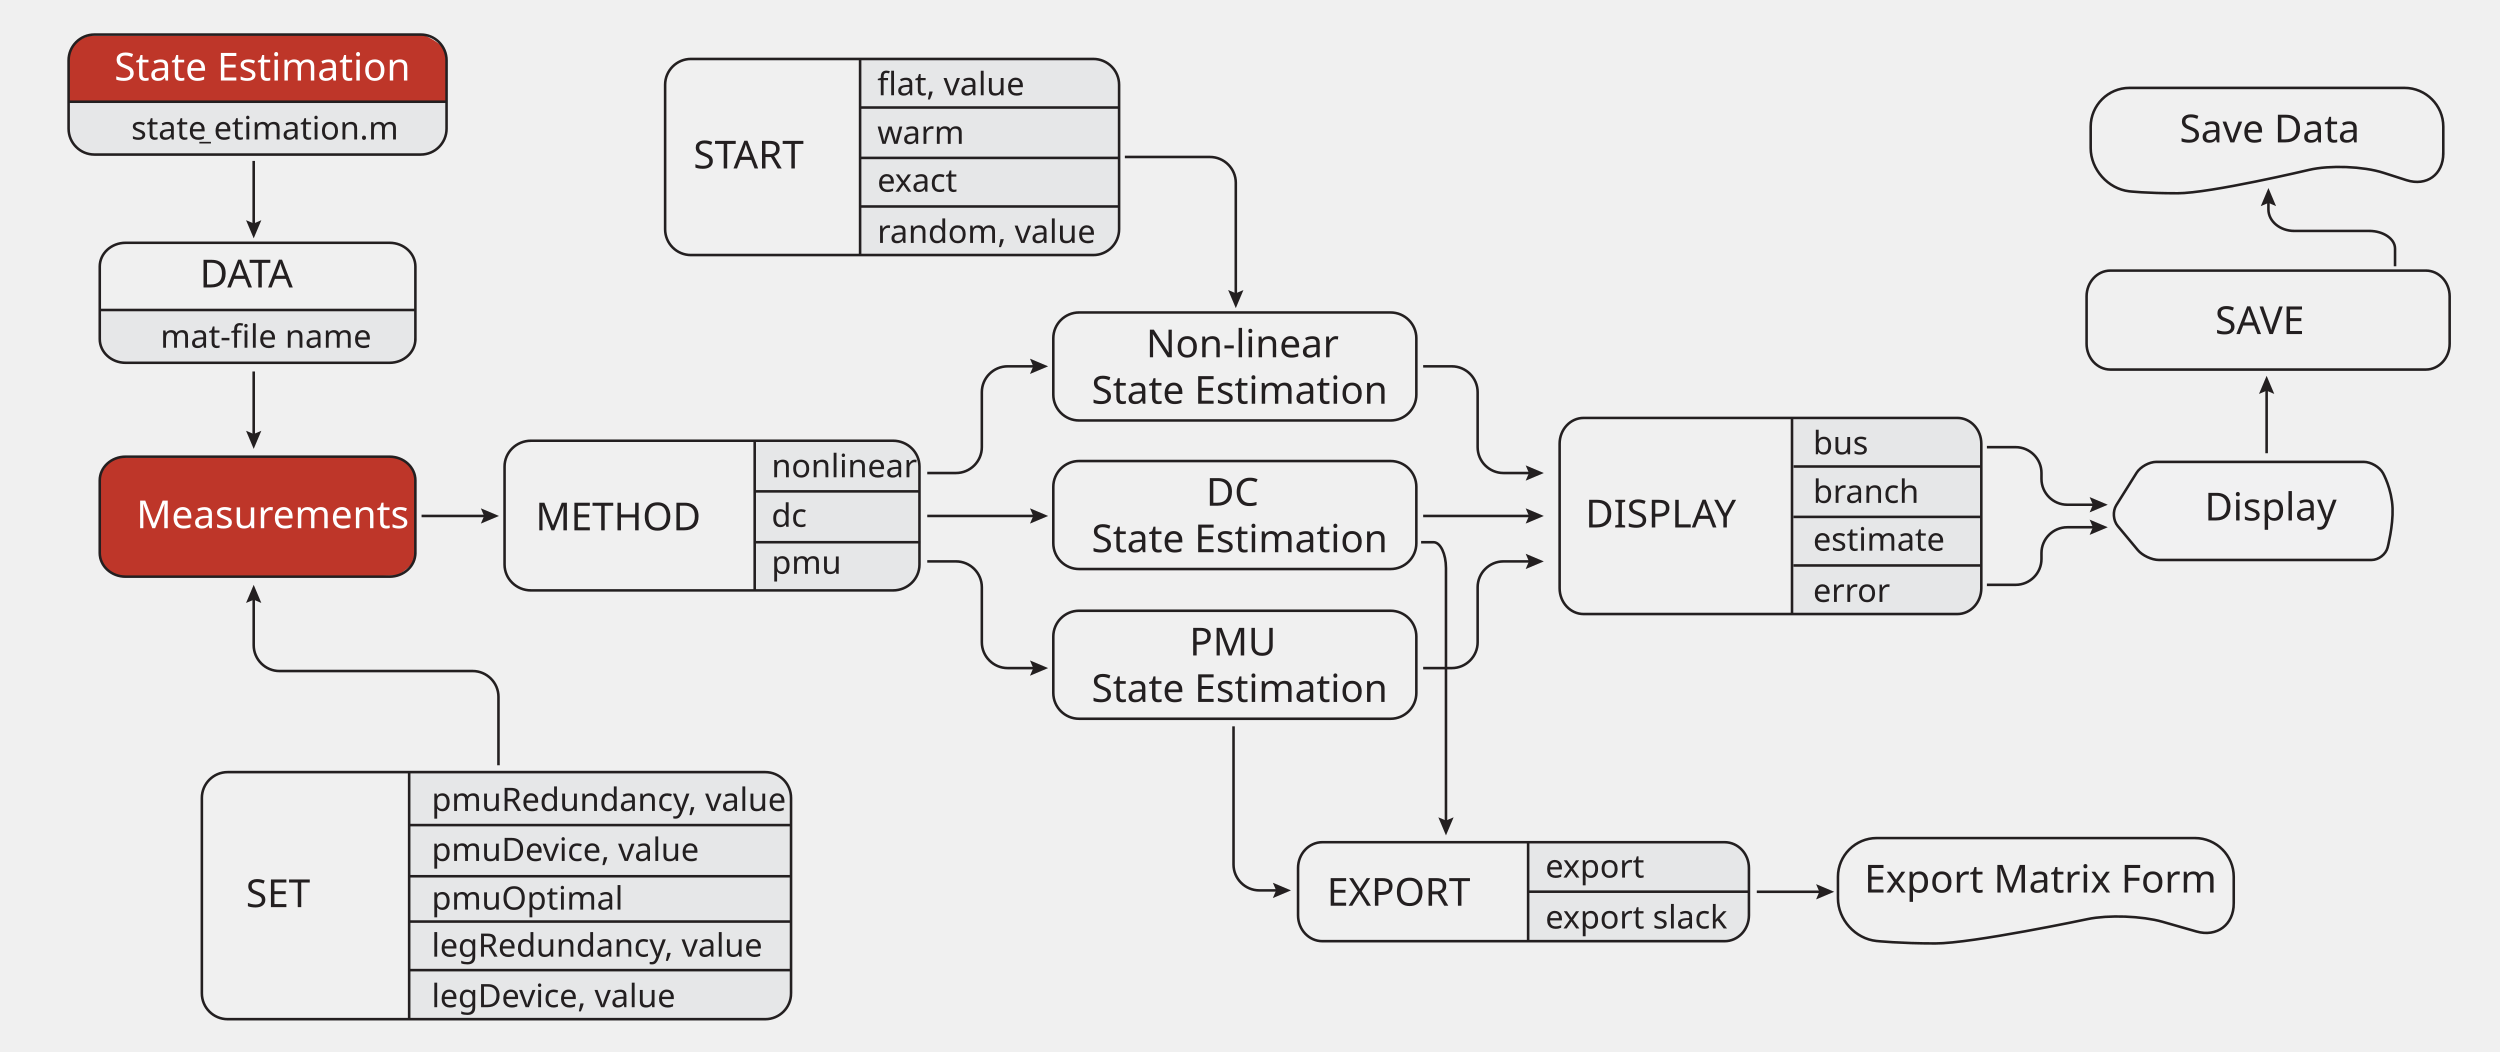
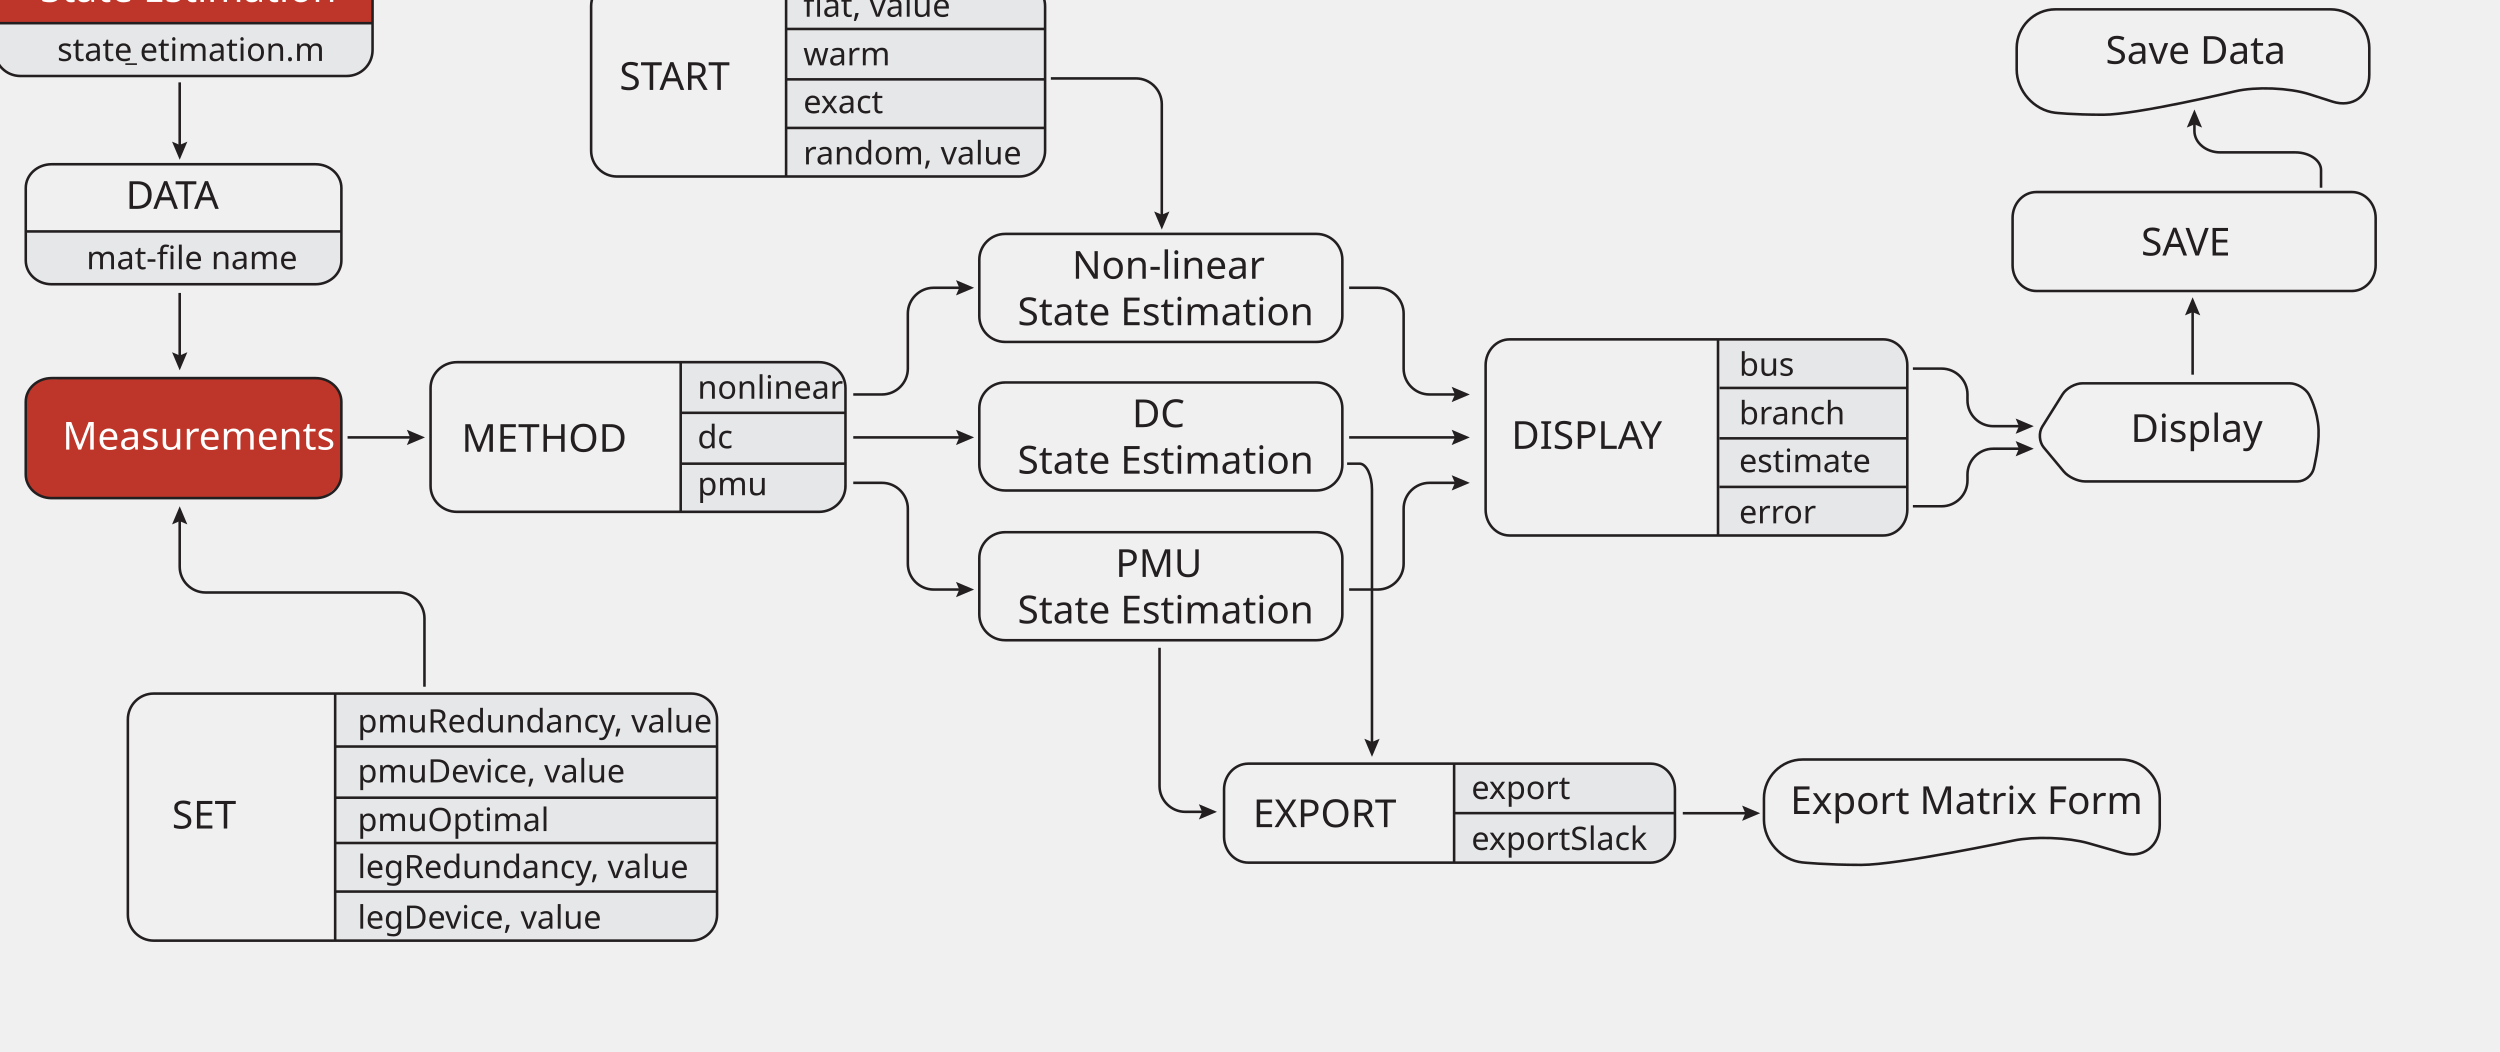
- <svg xmlns="http://www.w3.org/2000/svg" version="1.1" id="Layer_1" x="0px" y="0px" width="549px" height="231px" viewBox="-16.25 -17.25 549 231" enable-background="new -16.25 -17.25 549 231" xml:space="preserve">
-   <path fill="#E6E7E8" d="M367.815,183.764c0,3.132-2.257,5.67-5.04,5.67h-38.42c-1.604,0-5.04,0-5.04,0s0-4.342,0-5.67v-10.398  c0-1.549,0-5.669,0-5.669s3.634,0,5.04,0h38.42c2.783,0,5.04,2.538,5.04,5.669V183.764z" />
-   <g>
-     <line fill="#FFFFFF" x1="76.327" y1="96.054" x2="93.327" y2="96.054" />
+ <svg xmlns="http://www.w3.org/2000/svg" version="1.1" id="Layer_1" x="0px" y="0px" width="549px" height="231px" viewBox="0 0 549 231" enable-background="new 0 0 549 231" xml:space="preserve">
+   <path fill="#E6E7E8" d="M367.815,183.764c0,3.133-2.257,5.67-5.04,5.67h-38.42c-1.604,0-5.04,0-5.04,0s0-4.342,0-5.67v-10.397  c0-1.55,0-5.669,0-5.669s3.634,0,5.04,0h38.42c2.783,0,5.04,2.537,5.04,5.669V183.764L367.815,183.764z" />
+   <g>
+     <line fill="none" x1="76.327" y1="96.054" x2="93.327" y2="96.054" />
    <g>
      <line fill="none" stroke="#231F20" stroke-width="0.567" stroke-miterlimit="10" x1="76.327" y1="96.054" x2="90.62" y2="96.054" />
      <g>
        <polygon fill="#231F20" points="89.346,97.734 90.06,96.054 89.346,94.375 93.327,96.054    " />
      </g>
    </g>
  </g>
  <g>
-     <line fill="#FFFFFF" x1="39.462" y1="18.087" x2="39.462" y2="35.087" />
+     <line fill="none" x1="39.462" y1="18.087" x2="39.462" y2="35.087" />
    <g>
      <line fill="none" stroke="#231F20" stroke-width="0.567" stroke-miterlimit="10" x1="39.462" y1="18.087" x2="39.462" y2="32.379" />
      <g>
        <polygon fill="#231F20" points="37.782,31.105 39.462,31.819 41.142,31.105 39.462,35.087    " />
      </g>
    </g>
  </g>
  <g>
-     <text transform="matrix(1 0 0 1 27.616 45.8706)" fill="#231F20" font-family="'CMR10'" font-size="8.504">DATA</text>
-     <path fill="#E6E7E8" d="M70.429,62.42H9.974l-3.301-2.019l-1.017-2.167v-7.4c0,0,43.306-0.166,69.313,0v7.684   c0,0-0.572,0.815-1.214,1.743C73.154,61.131,70.429,62.42,70.429,62.42z" />
-     <path fill="#FFFFFF" stroke="#231F20" stroke-width="0.567" stroke-miterlimit="10" d="M5.657,50.823h69.313H5.657z" />
+     <text transform="matrix(1 0 0 1 27.616 45.8711)" fill="#231F20" font-family="'CMR10'" font-size="8.504">DATA</text>
+     <path fill="#E6E7E8" d="M70.429,62.42H9.974l-3.301-2.019l-1.018-2.167v-7.4c0,0,43.307-0.166,69.313,0v7.684   c0,0-0.572,0.815-1.214,1.743C73.154,61.131,70.429,62.42,70.429,62.42z" />
+     <path fill="#FFFFFF" stroke="#231F20" stroke-width="0.567" stroke-miterlimit="10" d="M5.657,50.823H74.97H5.657z" />
    <text transform="matrix(1 0 0 1 18.9705 59.1123)" fill="#231F20" font-family="'CMR10'" font-size="7.087">mat-file name</text>
-     <path fill="none" stroke="#231F20" stroke-width="0.567" stroke-miterlimit="10" d="M74.969,57.212   c0,2.877-2.538,5.208-5.669,5.208H11.326c-3.131,0-5.669-2.332-5.669-5.208V41.278c0-2.877,2.538-5.208,5.669-5.208h57.975   c3.131,0,5.669,2.332,5.669,5.208V57.212z" />
-   </g>
-   <path fill="#E6E7E8" d="M183.83,110.807c-1.063,1.101-3.061,1.596-3.061,1.596h-31.277V79.76c0,0,16.609-0.226,30.229-0.246  c1.661-0.002,2.204,0.716,3.449,0.982c0.677,0.145,2.388,3.018,2.395,6.064c0.013,6.372-0.068,11.17-0.047,14.826  c0.016,2.868-0.163,3.436-0.087,5.338C185.481,107.985,185.368,109.217,183.83,110.807z" />
-   <line fill="#FFFFFF" stroke="#231F20" stroke-width="0.567" stroke-miterlimit="10" x1="149.743" y1="101.82" x2="185.8" y2="101.82" />
+     <path fill="none" stroke="#231F20" stroke-width="0.567" stroke-miterlimit="10" d="M74.969,57.212   c0,2.877-2.538,5.208-5.669,5.208H11.326c-3.132,0-5.669-2.332-5.669-5.208V41.278c0-2.877,2.537-5.208,5.669-5.208h57.975   c3.131,0,5.669,2.332,5.669,5.208L74.969,57.212L74.969,57.212z" />
+   </g>
+   <path fill="#E6E7E8" d="M183.83,110.807c-1.063,1.101-3.062,1.596-3.062,1.596h-31.276V79.76c0,0,16.608-0.226,30.229-0.246  c1.661-0.002,2.204,0.716,3.449,0.982c0.677,0.145,2.388,3.018,2.395,6.064c0.014,6.372-0.067,11.17-0.047,14.826  c0.017,2.868-0.163,3.437-0.087,5.338C185.481,107.985,185.368,109.217,183.83,110.807z" />
+   <line fill="none" stroke="#231F20" stroke-width="0.567" stroke-miterlimit="10" x1="149.743" y1="101.82" x2="185.8" y2="101.82" />
  <path fill="#FFFFFF" stroke="#231F20" stroke-width="0.567" stroke-miterlimit="10" d="M149.481,79.521v32.882V79.521z" />
-   <text transform="matrix(1 0 0 1 101.3503 99.21)" fill="#231F20" font-family="'CMR10'" font-size="8.504">METHOD</text>
-   <line fill="#FFFFFF" stroke="#231F20" stroke-width="0.567" stroke-miterlimit="10" x1="149.481" y1="90.655" x2="185.58" y2="90.655" />
-   <path fill="none" stroke="#231F20" stroke-width="0.567" stroke-miterlimit="10" d="M185.664,106.733  c0,3.132-2.6,5.669-5.808,5.669H100.36c-3.208,0-5.808-2.537-5.808-5.669V85.204c0-3.131,2.6-5.669,5.808-5.669h79.496  c3.208,0,5.808,2.538,5.808,5.669V106.733z" />
-   <g>
-     <g>
-       <path fill="none" stroke="#231F20" stroke-width="0.567" stroke-miterlimit="10" d="M211.209,63.196h-6.179    c-3.118,0-5.669,2.551-5.669,5.669l0,12.09c0,3.118-2.551,5.669-5.669,5.669h-6.318" />
+   <text transform="matrix(1 0 0 1 101.3499 99.21)" fill="#231F20" font-family="'CMR10'" font-size="8.504">METHOD</text>
+   <line fill="none" stroke="#231F20" stroke-width="0.567" stroke-miterlimit="10" x1="149.481" y1="90.655" x2="185.58" y2="90.655" />
+   <path fill="none" stroke="#231F20" stroke-width="0.567" stroke-miterlimit="10" d="M185.664,106.733  c0,3.132-2.601,5.669-5.809,5.669H100.36c-3.208,0-5.808-2.537-5.808-5.669V85.204c0-3.131,2.6-5.669,5.808-5.669h79.496  c3.208,0,5.809,2.538,5.809,5.669V106.733z" />
+   <g>
+     <g>
+       <path fill="none" stroke="#231F20" stroke-width="0.567" stroke-miterlimit="10" d="M211.209,63.196h-6.18    c-3.117,0-5.669,2.551-5.669,5.669v12.09c0,3.118-2.551,5.669-5.669,5.669h-6.317" />
      <g>
        <polygon fill="#231F20" points="209.935,61.516 210.648,63.196 209.935,64.875 213.916,63.196    " />
      </g>
    </g>
  </g>
  <g>
    <g>
-       <path fill="none" stroke="#231F20" stroke-width="0.567" stroke-miterlimit="10" d="M211.209,129.462h-6.179    c-3.118,0-5.669-2.552-5.669-5.669l0-12.09c0-3.119-2.551-5.67-5.669-5.67h-6.318" />
-       <g>
-         <polygon fill="#231F20" points="209.935,127.782 210.648,129.462 209.935,131.142 213.916,129.462    " />
-       </g>
-     </g>
-   </g>
-   <text transform="matrix(1 0 0 1 235.4348 61.2085)">
-     <tspan x="0" y="0" fill="#231F20" font-family="'CMR10'" font-size="8.504">Non-linear</tspan>
-     <tspan x="-11.981" y="10.205" fill="#231F20" font-family="'CMR10'" font-size="8.504">State Estimation</tspan>
-   </text>
-   <path fill="none" stroke="#231F20" stroke-width="0.567" stroke-miterlimit="10" d="M294.78,69.418  c0,3.131-2.538,5.669-5.669,5.669h-68.387c-3.131,0-5.669-2.538-5.669-5.669v-12.38c0-3.131,2.538-5.669,5.669-5.669h68.387  c3.131,0,5.669,2.538,5.669,5.669V69.418z" />
-   <text transform="matrix(1 0 0 1 248.6033 93.8071)">
-     <tspan x="0" y="0" fill="#231F20" font-family="'CMR10'" font-size="8.504">DC</tspan>
-     <tspan x="-25.15" y="10.205" fill="#231F20" font-family="'CMR10'" font-size="8.504">State Estimation</tspan>
-   </text>
-   <path fill="none" stroke="#231F20" stroke-width="0.567" stroke-miterlimit="10" d="M294.78,102.041  c0,3.131-2.538,5.669-5.669,5.669h-68.387c-3.131,0-5.669-2.538-5.669-5.669V89.66c0-3.131,2.538-5.669,5.669-5.669h68.387  c3.131,0,5.669,2.538,5.669,5.669V102.041z" />
-   <text transform="matrix(1 0 0 1 244.9421 126.6895)">
-     <tspan x="0" y="0" fill="#231F20" font-family="'CMR10'" font-size="8.504">PMU</tspan>
-     <tspan x="-21.489" y="10.205" fill="#231F20" font-family="'CMR10'" font-size="8.504">State Estimation</tspan>
-   </text>
-   <path fill="none" stroke="#231F20" stroke-width="0.567" stroke-miterlimit="10" d="M294.78,134.92c0,3.132-2.538,5.67-5.669,5.67  h-68.387c-3.131,0-5.669-2.538-5.669-5.67v-12.38c0-3.132,2.538-5.669,5.669-5.669h68.387c3.131,0,5.669,2.537,5.669,5.669V134.92z" />
-   <g>
-     <line fill="#FFFFFF" x1="187.375" y1="96.054" x2="213.918" y2="96.054" />
+       <path fill="none" stroke="#231F20" stroke-width="0.567" stroke-miterlimit="10" d="M211.209,129.462h-6.18    c-3.117,0-5.669-2.552-5.669-5.669v-12.09c0-3.119-2.551-5.67-5.669-5.67h-6.317" />
+       <g>
+         <polygon fill="#231F20" points="209.935,127.782 210.648,129.462 209.935,131.143 213.916,129.462    " />
+       </g>
+     </g>
+   </g>
+   <text transform="matrix(1 0 0 1 235.4343 61.209)" fill="#231F20" font-family="'CMR10'" font-size="8.504">Non-linear</text>
+   <text transform="matrix(1 0 0 1 223.4534 71.4131)" fill="#231F20" font-family="'CMR10'" font-size="8.504">State Estimation</text>
+   <path fill="none" stroke="#231F20" stroke-width="0.567" stroke-miterlimit="10" d="M294.78,69.418  c0,3.131-2.537,5.669-5.669,5.669h-68.387c-3.131,0-5.669-2.538-5.669-5.669v-12.38c0-3.131,2.538-5.669,5.669-5.669h68.387  c3.132,0,5.669,2.538,5.669,5.669V69.418z" />
+   <text transform="matrix(1 0 0 1 248.6033 93.8066)" fill="#231F20" font-family="'CMR10'" font-size="8.504">DC</text>
+   <text transform="matrix(1 0 0 1 223.4529 104.0117)" fill="#231F20" font-family="'CMR10'" font-size="8.504">State Estimation</text>
+   <path fill="none" stroke="#231F20" stroke-width="0.567" stroke-miterlimit="10" d="M294.78,102.041  c0,3.131-2.537,5.669-5.669,5.669h-68.387c-3.131,0-5.669-2.538-5.669-5.669V89.66c0-3.131,2.538-5.669,5.669-5.669h68.387  c3.132,0,5.669,2.538,5.669,5.669V102.041z" />
+   <text transform="matrix(1 0 0 1 244.9417 126.6895)" fill="#231F20" font-family="'CMR10'" font-size="8.504">PMU</text>
+   <text transform="matrix(1 0 0 1 223.4529 136.8945)" fill="#231F20" font-family="'CMR10'" font-size="8.504">State Estimation</text>
+   <path fill="none" stroke="#231F20" stroke-width="0.567" stroke-miterlimit="10" d="M294.78,134.92c0,3.132-2.537,5.67-5.669,5.67  h-68.387c-3.131,0-5.669-2.538-5.669-5.67v-12.38c0-3.132,2.538-5.669,5.669-5.669h68.387c3.132,0,5.669,2.537,5.669,5.669V134.92z" />
+   <g>
+     <line fill="none" x1="187.375" y1="96.054" x2="213.918" y2="96.054" />
    <g>
      <line fill="none" stroke="#231F20" stroke-width="0.567" stroke-miterlimit="10" x1="187.375" y1="96.054" x2="211.21" y2="96.054" />
      <g>
        <polygon fill="#231F20" points="209.936,97.734 210.65,96.054 209.936,94.375 213.918,96.054    " />
      </g>
    </g>
  </g>
-   <path fill="#E6E7E8" d="M228.789,36.066l-2.607,2.186l-2.122,0.508l-24.869-0.038l-26.566,0.151V-4.43c0,0,27.44,0.057,40.882,0.125  c11.433,0.058,11.053-0.342,14.17,1.509c1.032,0.613,1.894,3.673,1.915,6.416c0.048,6.69-0.055,15.136,0,20.399  C229.678,32.605,228.789,36.066,228.789,36.066z" />
-   <text transform="matrix(1 0 0 1 176.405 3.6768)" fill="#231F20" font-family="'CMR10'" font-size="7.087">flat, value</text>
-   <text transform="matrix(1 0 0 1 176.405 14.3481)" fill="#231F20" font-family="'CMR10'" font-size="7.087">warm</text>
-   <text transform="matrix(1 0 0 1 176.405 36.0952)" fill="#231F20" font-family="'CMR10'" font-size="7.087">random, value</text>
+   <path fill="#E6E7E8" d="M228.789,36.066l-2.607,2.186l-2.122,0.508l-24.869-0.038l-26.565,0.151V-4.43  c0,0,27.439,0.057,40.882,0.125c11.433,0.058,11.053-0.342,14.17,1.509c1.032,0.613,1.894,3.673,1.915,6.416  c0.048,6.69-0.055,15.136,0,20.399C229.678,32.605,228.789,36.066,228.789,36.066z" />
+   <text transform="matrix(1 0 0 1 176.4045 3.6768)" fill="#231F20" font-family="'CMR10'" font-size="7.087">flat, value</text>
+   <text transform="matrix(1 0 0 1 176.4045 14.3477)" fill="#231F20" font-family="'CMR10'" font-size="7.087">warm</text>
+   <text transform="matrix(1 0 0 1 176.4045 36.0957)" fill="#231F20" font-family="'CMR10'" font-size="7.087">random, value</text>
  <path fill="#FFFFFF" stroke="#231F20" stroke-width="0.567" stroke-miterlimit="10" d="M172.627-4.157V38.76V-4.157z" />
  <text transform="matrix(1 0 0 1 136.0237 19.7422)" fill="#231F20" font-family="'CMR10'" font-size="8.504">START</text>
-   <line fill="#FFFFFF" stroke="#231F20" stroke-width="0.567" stroke-miterlimit="10" x1="172.626" y1="28.094" x2="229.503" y2="28.094" />
-   <line fill="#FFFFFF" stroke="#231F20" stroke-width="0.567" stroke-miterlimit="10" x1="172.626" y1="17.427" x2="229.503" y2="17.427" />
-   <line fill="#FFFFFF" stroke="#231F20" stroke-width="0.567" stroke-miterlimit="10" x1="172.672" y1="6.361" x2="229.549" y2="6.361" />
-   <path fill="none" stroke="#231F20" stroke-width="0.567" stroke-miterlimit="10" d="M229.503,33.091  c0,3.131-2.538,5.669-5.669,5.669h-88.354c-3.131,0-5.669-2.538-5.669-5.669V1.364c0-3.131,2.538-5.669,5.669-5.669h88.354  c3.131,0,5.669,2.538,5.669,5.669V33.091z" />
+   <line fill="none" stroke="#231F20" stroke-width="0.567" stroke-miterlimit="10" x1="172.626" y1="28.094" x2="229.503" y2="28.094" />
+   <line fill="none" stroke="#231F20" stroke-width="0.567" stroke-miterlimit="10" x1="172.626" y1="17.427" x2="229.503" y2="17.427" />
+   <line fill="none" stroke="#231F20" stroke-width="0.567" stroke-miterlimit="10" x1="172.672" y1="6.361" x2="229.549" y2="6.361" />
+   <path fill="none" stroke="#231F20" stroke-width="0.567" stroke-miterlimit="10" d="M229.503,33.091  c0,3.131-2.538,5.669-5.669,5.669H135.48c-3.131,0-5.669-2.538-5.669-5.669V1.364c0-3.131,2.538-5.669,5.669-5.669h88.354  c3.131,0,5.669,2.538,5.669,5.669V33.091L229.503,33.091z" />
  <g>
    <g>
      <path fill="none" stroke="#231F20" stroke-width="0.567" stroke-miterlimit="10" d="M230.77,17.222h18.692    c3.119,0,5.669,2.551,5.669,5.669v24.82" />
      <g>
        <polygon fill="#231F20" points="253.451,46.438 255.131,47.151 256.811,46.438 255.131,50.419    " />
      </g>
    </g>
  </g>
  <g>
    <g>
      <path fill="none" stroke="#231F20" stroke-width="0.567" stroke-miterlimit="10" d="M320.062,86.625h-6.154    c-3.118,0-5.669-2.551-5.669-5.669v-12.09c0-3.118-2.551-5.669-5.669-5.669h-6.297" />
      <g>
-         <polygon fill="#231F20" points="318.788,84.945 319.502,86.625 318.788,88.304 322.77,86.625    " />
+         <polygon fill="#231F20" points="318.787,84.945 319.502,86.625 318.787,88.304 322.77,86.625    " />
      </g>
    </g>
  </g>
  <g>
    <g>
      <path fill="none" stroke="#231F20" stroke-width="0.567" stroke-miterlimit="10" d="M320.062,106.033h-6.154    c-3.118,0-5.669,2.551-5.669,5.67v12.09c0,3.117-2.551,5.669-5.669,5.669h-6.297" />
      <g>
-         <polygon fill="#231F20" points="318.788,104.354 319.502,106.033 318.788,107.713 322.77,106.033    " />
-       </g>
-     </g>
-   </g>
-   <g>
-     <line fill="#FFFFFF" x1="296.274" y1="96.054" x2="322.771" y2="96.054" />
+         <polygon fill="#231F20" points="318.787,104.354 319.502,106.033 318.787,107.713 322.77,106.033    " />
+       </g>
+     </g>
+   </g>
+   <g>
+     <line fill="none" x1="296.274" y1="96.054" x2="322.771" y2="96.054" />
    <g>
      <line fill="none" stroke="#231F20" stroke-width="0.567" stroke-miterlimit="10" x1="296.274" y1="96.054" x2="320.064" y2="96.054" />
      <g>
-         <polygon fill="#231F20" points="318.789,97.734 319.503,96.054 318.789,94.375 322.771,96.054    " />
+         <polygon fill="#231F20" points="318.788,97.734 319.503,96.054 318.788,94.375 322.771,96.054    " />
      </g>
    </g>
  </g>
  <g>
    <g>
      <path fill="none" stroke="#231F20" stroke-width="0.567" stroke-miterlimit="10" d="M443.906,93.589h-6.18    c-3.118,0-5.669-2.551-5.669-5.669v-1.305c0-3.118-2.551-5.669-5.669-5.669h-6.317" />
      <g>
        <polygon fill="#231F20" points="442.633,91.91 443.347,93.589 442.633,95.269 446.615,93.589    " />
      </g>
    </g>
  </g>
  <g>
    <g>
      <path fill="none" stroke="#231F20" stroke-width="0.567" stroke-miterlimit="10" d="M443.906,98.535h-6.18    c-3.118,0-5.669,2.551-5.669,5.669v1.305c0,3.118-2.551,5.669-5.669,5.669h-6.317" />
      <g>
        <polygon fill="#231F20" points="442.633,96.855 443.347,98.535 442.633,100.215 446.615,98.535    " />
      </g>
    </g>
  </g>
  <g>
    <g>
-       <path fill="none" stroke="#231F20" stroke-width="0.567" stroke-miterlimit="10" d="M301.286,163.502v-56.013    c0-3.118-1.229-5.669-2.731-5.669s-2.731,0-2.731,0" />
+       <path fill="none" stroke="#231F20" stroke-width="0.567" stroke-miterlimit="10" d="M301.286,163.502v-56.013    c0-3.118-1.229-5.669-2.731-5.669s-2.73,0-2.73,0" />
      <g>
        <polygon fill="#231F20" points="302.966,162.229 301.286,162.941 299.607,162.229 301.286,166.21    " />
      </g>
    </g>
  </g>
  <g>
    <g>
      <path fill="none" stroke="#231F20" stroke-width="0.567" stroke-miterlimit="10" d="M254.633,142.253v30.358    c0,3.119,2.551,5.67,5.669,5.67h4.241" />
      <g>
        <polygon fill="#231F20" points="263.269,179.961 263.983,178.281 263.269,176.602 267.25,178.281    " />
      </g>
    </g>
  </g>
-   <line fill="#FFFFFF" stroke="#231F20" stroke-width="0.567" stroke-miterlimit="10" x1="319.315" y1="178.564" x2="367.815" y2="178.564" />
+   <line fill="none" stroke="#231F20" stroke-width="0.567" stroke-miterlimit="10" x1="319.315" y1="178.564" x2="367.815" y2="178.564" />
  <text transform="matrix(1 0 0 1 323.1116 175.4668)" fill="#231F20" font-family="'CMR10'" font-size="7.087">export</text>
-   <text transform="matrix(1 0 0 1 323.1125 186.6475)" fill="#231F20" font-family="'CMR10'" font-size="7.087">export slack</text>
-   <path fill="#FFFFFF" stroke="#231F20" stroke-width="0.567" stroke-miterlimit="10" d="M319.325,167.696v21.737V167.696z" />
+   <text transform="matrix(1 0 0 1 323.1116 186.6475)" fill="#231F20" font-family="'CMR10'" font-size="7.087">exportSlack</text>
+   <path fill="#FFFFFF" stroke="#231F20" stroke-width="0.567" stroke-miterlimit="10" d="M319.324,167.695v21.738V167.695z" />
  <text transform="matrix(1 0 0 1 275.1399 181.6445)" fill="#231F20" font-family="'CMR10'" font-size="8.504">EXPORT</text>
  <g>
-     <line fill="#FFFFFF" x1="369.542" y1="178.584" x2="386.542" y2="178.584" />
-     <g>
-       <line fill="none" stroke="#231F20" stroke-width="0.567" stroke-miterlimit="10" x1="369.542" y1="178.584" x2="383.835" y2="178.584" />
-       <g>
-         <polygon fill="#231F20" points="382.561,180.264 383.275,178.584 382.561,176.904 386.542,178.584    " />
-       </g>
-     </g>
-   </g>
-   <g>
-     <path fill="none" stroke="#231F20" stroke-width="0.567" stroke-miterlimit="10" d="M474.28,181.143   c0,4.678-3.68,7.452-8.177,6.166l-7.462-2.133c-4.497-1.286-11.921-1.549-16.498-0.584c0,0-25.323,5.336-33.383,5.338   c-7.719,0.004-12.937-0.539-12.937-0.539c-4.651-0.483-8.458-4.705-8.458-9.383v-4.715c0-4.678,3.827-8.504,8.504-8.504h69.906   c4.677,0,8.504,3.826,8.504,8.504V181.143z" />
+     <line fill="none" x1="369.541" y1="178.584" x2="386.541" y2="178.584" />
+     <g>
+       <line fill="none" stroke="#231F20" stroke-width="0.567" stroke-miterlimit="10" x1="369.541" y1="178.584" x2="383.835" y2="178.584" />
+       <g>
+         <polygon fill="#231F20" points="382.561,180.264 383.275,178.584 382.561,176.904 386.541,178.584    " />
+       </g>
+     </g>
+   </g>
+   <g>
+     <path fill="none" stroke="#231F20" stroke-width="0.567" stroke-miterlimit="10" d="M474.28,181.143   c0,4.678-3.68,7.452-8.177,6.166l-7.462-2.133c-4.497-1.285-11.921-1.549-16.498-0.584c0,0-25.323,5.336-33.383,5.338   c-7.719,0.004-12.938-0.539-12.938-0.539c-4.65-0.482-8.458-4.705-8.458-9.383v-4.715c0-4.678,3.827-8.504,8.504-8.504h69.906   c4.677,0,8.504,3.826,8.504,8.504L474.28,181.143L474.28,181.143z" />
  </g>
  <text transform="matrix(1 0 0 1 393.1497 178.75)" fill="#231F20" font-family="'CMR10'" font-size="8.504">Export Matrix Form</text>
-   <text transform="matrix(1 0 0 1 153.1648 87.5586)" fill="#231F20" font-family="'CMR10'" font-size="7.087">nonlinear</text>
-   <text transform="matrix(1 0 0 1 153.1648 98.4346)" fill="#231F20" font-family="'CMR10'" font-size="7.087">dc</text>
-   <text transform="matrix(1 0 0 1 153.1648 108.75)" fill="#231F20" font-family="'CMR10'" font-size="7.087">pmu</text>
-   <text transform="matrix(1 0 0 1 176.405 24.8506)" fill="#231F20" font-family="'CMR10'" font-size="7.087">exact</text>
-   <path fill="none" stroke="#231F20" stroke-width="0.567" stroke-miterlimit="10" d="M367.815,183.764  c0,3.132-2.392,5.67-5.342,5.67h-88.329c-2.95,0-5.342-2.538-5.342-5.67v-10.398c0-3.131,2.392-5.669,5.342-5.669h88.329  c2.95,0,5.342,2.538,5.342,5.669V183.764z" />
-   <path fill="#E6E7E8" d="M418.346,114.898l-1.907,2.186l-1.549,0.509l-18.183-0.038l-19.423,0.151V74.402  c0,0,20.063,0.057,29.889,0.125c8.359,0.058,8.081-0.342,10.36,1.509c0.755,0.613,1.385,3.673,1.399,6.416  c0.036,6.69-0.04,15.136,0.001,20.398C418.995,111.438,418.346,114.898,418.346,114.898z" />
-   <text transform="matrix(1 0 0 1 381.8958 82.5093)" fill="#231F20" font-family="'CMR10'" font-size="7.087">bus</text>
+   <text transform="matrix(1 0 0 1 153.1643 87.5586)" fill="#231F20" font-family="'CMR10'" font-size="7.087">nonlinear</text>
+   <text transform="matrix(1 0 0 1 153.1643 98.4346)" fill="#231F20" font-family="'CMR10'" font-size="7.087">dc</text>
+   <text transform="matrix(1 0 0 1 153.1643 108.75)" fill="#231F20" font-family="'CMR10'" font-size="7.087">pmu</text>
+   <text transform="matrix(1 0 0 1 176.4045 24.8506)" fill="#231F20" font-family="'CMR10'" font-size="7.087">exact</text>
+   <path fill="none" stroke="#231F20" stroke-width="0.567" stroke-miterlimit="10" d="M367.815,183.764  c0,3.133-2.392,5.67-5.342,5.67h-88.329c-2.95,0-5.342-2.537-5.342-5.67v-10.397c0-3.132,2.392-5.669,5.342-5.669h88.329  c2.95,0,5.342,2.537,5.342,5.669V183.764z" />
+   <path fill="#E6E7E8" d="M418.346,114.898l-1.907,2.186l-1.549,0.509l-18.184-0.038l-19.423,0.151V74.402  c0,0,20.063,0.057,29.89,0.125c8.358,0.058,8.081-0.342,10.359,1.509c0.755,0.613,1.386,3.673,1.399,6.416  c0.036,6.69-0.04,15.136,0.001,20.398C418.994,111.438,418.346,114.898,418.346,114.898z" />
+   <text transform="matrix(1 0 0 1 381.8958 82.5098)" fill="#231F20" font-family="'CMR10'" font-size="7.087">bus</text>
  <text transform="matrix(1 0 0 1 381.8958 93.1807)" fill="#231F20" font-family="'CMR10'" font-size="7.087">branch</text>
  <text transform="matrix(1 0 0 1 381.8967 114.9277)" fill="#231F20" font-family="'CMR10'" font-size="7.087">error</text>
  <path fill="#FFFFFF" stroke="#231F20" stroke-width="0.567" stroke-miterlimit="10" d="M377.276,74.675v42.917V74.675z" />
-   <text transform="matrix(1 0 0 1 331.8987 98.5747)" fill="#231F20" font-family="'CMR10'" font-size="8.504">DISPLAY</text>
-   <line fill="#FFFFFF" stroke="#231F20" stroke-width="0.567" stroke-miterlimit="10" x1="377.569" y1="106.926" x2="418.853" y2="106.926" />
-   <line fill="#FFFFFF" stroke="#231F20" stroke-width="0.567" stroke-miterlimit="10" x1="377.569" y1="96.26" x2="418.853" y2="96.26" />
-   <line fill="#FFFFFF" stroke="#231F20" stroke-width="0.567" stroke-miterlimit="10" x1="377.603" y1="85.193" x2="418.886" y2="85.193" />
-   <path fill="none" stroke="#231F20" stroke-width="0.567" stroke-miterlimit="10" d="M418.847,111.924  c0,3.131-2.357,5.669-5.267,5.669h-82.069c-2.908,0-5.267-2.538-5.267-5.669V80.196c0-3.131,2.358-5.669,5.267-5.669h82.069  c2.909,0,5.267,2.538,5.267,5.669V111.924z" />
+   <text transform="matrix(1 0 0 1 331.8987 98.5742)" fill="#231F20" font-family="'CMR10'" font-size="8.504">DISPLAY</text>
+   <line fill="none" stroke="#231F20" stroke-width="0.567" stroke-miterlimit="10" x1="377.569" y1="106.926" x2="418.853" y2="106.926" />
+   <line fill="none" stroke="#231F20" stroke-width="0.567" stroke-miterlimit="10" x1="377.569" y1="96.26" x2="418.853" y2="96.26" />
+   <line fill="none" stroke="#231F20" stroke-width="0.567" stroke-miterlimit="10" x1="377.603" y1="85.193" x2="418.886" y2="85.193" />
+   <path fill="none" stroke="#231F20" stroke-width="0.567" stroke-miterlimit="10" d="M418.847,111.924  c0,3.131-2.357,5.669-5.268,5.669h-82.068c-2.908,0-5.268-2.538-5.268-5.669V80.196c0-3.131,2.358-5.669,5.268-5.669h82.068  c2.909,0,5.268,2.538,5.268,5.669V111.924z" />
  <text transform="matrix(1 0 0 1 381.8958 103.6826)" fill="#231F20" font-family="'CMR10'" font-size="7.087">estimate</text>
  <g>
-     <path fill="none" stroke="#231F20" stroke-width="0.567" stroke-miterlimit="10" d="M520.296,16.406   c0,4.677-3.644,7.334-8.097,5.905l-5.023-1.611c-4.453-1.429-11.82-1.718-16.372-0.642c0,0-21.699,5.132-28.879,5.135   c-6.877,0.003-10.614-0.433-10.614-0.433c-4.646-0.542-8.446-4.812-8.446-9.489v-4.715c0-4.677,3.827-8.504,8.504-8.504h60.424   c4.677,0,8.504,3.827,8.504,8.504V16.406z" />
-   </g>
-   <g>
-     <path fill="#F1F1F2" d="M509.156,94.379c0.143,3.881-1.081,8.597-1.081,8.597c-0.392,1.508-1.987,2.743-3.547,2.743h-46.676   c-1.56,0-3.651-0.979-4.649-2.178l-4.4-5.283c-0.998-1.198-1.137-3.258-0.309-4.579l4.451-7.099   c0.828-1.321,2.781-2.401,4.341-2.401h45.541c1.56,0,3.463,1.11,4.229,2.468C507.056,86.647,508.997,90.083,509.156,94.379z" />
-     <path fill="none" stroke="#231F20" stroke-width="0.567" stroke-miterlimit="10" d="M509.156,94.379   c0.143,3.881-1.081,8.597-1.081,8.597c-0.392,1.508-1.987,2.743-3.547,2.743h-46.676c-1.56,0-3.651-0.979-4.649-2.178l-4.4-5.283   c-0.998-1.198-1.137-3.258-0.309-4.579l4.451-7.099c0.828-1.321,2.781-2.401,4.341-2.401h45.541c1.56,0,3.463,1.11,4.229,2.468   C507.056,86.647,508.997,90.083,509.156,94.379z" />
-   </g>
-   <text transform="matrix(1 0 0 1 467.8782 97.0425)" fill="#231F20" font-family="'CMR10'" font-size="8.504">Display</text>
-   <text transform="matrix(1 0 0 1 470.1838 56.1118)" fill="#231F20" font-family="'CMR10'" font-size="8.504">SAVE</text>
+     <path fill="none" stroke="#231F20" stroke-width="0.567" stroke-miterlimit="10" d="M520.296,16.406   c0,4.677-3.645,7.334-8.098,5.905l-5.022-1.611c-4.453-1.429-11.82-1.718-16.372-0.642c0,0-21.699,5.132-28.879,5.135   c-6.877,0.003-10.614-0.433-10.614-0.433c-4.646-0.542-8.446-4.812-8.446-9.489v-4.715c0-4.677,3.827-8.504,8.504-8.504h60.425   c4.677,0,8.504,3.827,8.504,8.504L520.296,16.406L520.296,16.406z" />
+   </g>
+   <g>
+     <path fill="#F1F1F2" d="M509.156,94.379c0.144,3.881-1.081,8.597-1.081,8.597c-0.392,1.508-1.986,2.743-3.547,2.743h-46.676   c-1.56,0-3.651-0.979-4.649-2.178l-4.399-5.283c-0.998-1.198-1.137-3.258-0.31-4.579l4.451-7.099   c0.828-1.321,2.781-2.401,4.341-2.401h45.541c1.561,0,3.463,1.11,4.229,2.468C507.056,86.647,508.996,90.083,509.156,94.379z" />
+     <path fill="none" stroke="#231F20" stroke-width="0.567" stroke-miterlimit="10" d="M509.156,94.379   c0.144,3.881-1.081,8.597-1.081,8.597c-0.392,1.508-1.986,2.743-3.547,2.743h-46.676c-1.56,0-3.651-0.979-4.649-2.178l-4.399-5.283   c-0.998-1.198-1.137-3.258-0.31-4.579l4.451-7.099c0.828-1.321,2.781-2.401,4.341-2.401h45.541c1.561,0,3.463,1.11,4.229,2.468   C507.056,86.647,508.996,90.083,509.156,94.379z" />
+   </g>
+   <text transform="matrix(1 0 0 1 467.8782 97.043)" fill="#231F20" font-family="'CMR10'" font-size="8.504">Display</text>
+   <text transform="matrix(1 0 0 1 470.1838 56.1113)" fill="#231F20" font-family="'CMR10'" font-size="8.504">SAVE</text>
  <path fill="none" stroke="#231F20" stroke-width="0.567" stroke-miterlimit="10" d="M521.693,58.235  c0,3.131-2.338,5.669-5.223,5.669h-69.283c-2.885,0-5.223-2.538-5.223-5.669V47.841c0-3.131,2.338-5.669,5.223-5.669h69.283  c2.885,0,5.223,2.539,5.223,5.669V58.235z" />
  <g>
-     <line fill="#FFFFFF" x1="481.501" y1="82.279" x2="481.501" y2="65.279" />
+     <line fill="none" x1="481.501" y1="82.279" x2="481.501" y2="65.279" />
    <g>
      <line fill="none" stroke="#231F20" stroke-width="0.567" stroke-miterlimit="10" x1="481.501" y1="82.279" x2="481.501" y2="67.986" />
      <g>
        <polygon fill="#231F20" points="483.181,69.26 481.501,68.546 479.822,69.26 481.501,65.279    " />
      </g>
    </g>
  </g>
-   <text transform="matrix(1 0 0 1 462.384 14.0146)" fill="#231F20" font-family="'CMR10'" font-size="8.504">Save Data</text>
+   <text transform="matrix(1 0 0 1 462.3831 14.0146)" fill="#231F20" font-family="'CMR10'" font-size="8.504">Save Data</text>
  <g>
    <g>
      <path fill="none" stroke="#231F20" stroke-width="0.567" stroke-miterlimit="10" d="M481.896,26.743c0,0.61,0,1.291,0,2.007    c0,2.593,2.551,4.714,5.669,4.714l16.466-0.001c3.118,0,5.669,1.747,5.669,3.882c0,2.135,0,3.882,0,3.882" />
      <g>
-         <polygon fill="#231F20" points="480.216,28.018 481.896,27.304 483.575,28.018 481.896,24.036    " />
+         <polygon fill="#231F20" points="480.216,28.018 481.896,27.304 483.574,28.018 481.896,24.036    " />
      </g>
    </g>
  </g>
  <g>
    <path fill="#BE3629" d="M76.733-9.662L3.287-9.378c0,0-2.563,0.857-3.037,1.525c-0.995,1.399-1.456,2.884-1.456,2.884v9.905   c0,0,51.88,0.209,83.038,0V-1.17c0,0-0.007-4.45-0.774-5.619C80.337-7.885,76.733-9.662,76.733-9.662z" />
    <path fill="#E6E7E8" d="M76.376,16.689H3.983L0.031,14.67l-1.217-2.167v-7.4c0,0,51.857-0.166,83,0v7.684   c0,0-0.685,0.815-1.454,1.743C79.639,15.4,76.376,16.689,76.376,16.689z" />
    <path fill="#FFFFFF" stroke="#231F20" stroke-width="0.567" stroke-miterlimit="10" d="M-1.187,5.091h83H-1.187z" />
-     <text transform="matrix(1 0 0 1 8.844 0.4321)" fill="#FFFFFF" font-family="'CMR10'" font-size="8.504">State Estimation</text>
-     <text transform="matrix(1 0 0 1 12.5613 13.3828)">
-       <tspan x="0" y="0" fill="#231F20" font-family="'CMR10'" font-size="7.087">state</tspan>
-       <tspan x="14.981" y="0" fill="#231F20" font-family="'ArialMT'" font-size="5.669">_</tspan>
-       <tspan x="18.134" y="0" fill="#231F20" font-family="'CMR10'" font-size="7.087">etimation.m</tspan>
-     </text>
+     <text transform="matrix(1 0 0 1 8.844 0.4316)" fill="#FFFFFF" font-family="'CMR10'" font-size="8.504">State Estimation</text>
+     <text transform="matrix(1 0 0 1 12.5613 13.3828)" fill="#231F20" font-family="'CMR10'" font-size="7.087">state</text>
+     <text transform="matrix(1 0 0 1 27.5422 13.3828)" fill="#231F20" font-family="'ArialMT'" font-size="5.669">_</text>
+     <text transform="matrix(1 0 0 1 30.6951 13.3828)" fill="#231F20" font-family="'CMR10'" font-size="7.087">etimation.m</text>
    <path fill="none" stroke="#231F20" stroke-width="0.567" stroke-miterlimit="10" d="M81.813,11.02   c0,3.131-2.538,5.669-5.669,5.669H4.483c-3.131,0-5.669-2.538-5.669-5.669V-3.992c0-3.131,2.538-5.669,5.669-5.669h71.661   c3.131,0,5.669,2.538,5.669,5.669V11.02z" />
  </g>
  <g>
-     <path fill="#BE3629" d="M70.709,83.022L9.403,83.247c0,0-2.139,0.688-2.535,1.887c-0.355,1.078-0.914,0.978-1.111,2.128   c-0.262,1.527-0.104,4.179-0.104,4.179v14.062c0,0,1.949,3.521,4.194,3.718c1.233,0.108,3.907,0.166,3.907,0.166H62.48l8.588-0.243   c0,0,2.407-1.446,3.759-3.257l0.139-7.633c0,0,0.27-9.763-0.373-11.857C73.99,84.43,70.709,83.022,70.709,83.022z" />
-     <text transform="matrix(1 0 0 1 13.696 98.7393)" fill="#FFFFFF" font-family="'CMR10'" font-size="8.504">Measurements</text>
-     <path fill="none" stroke="#231F20" stroke-width="0.567" stroke-miterlimit="10" d="M74.965,104.178   c0,2.877-2.539,5.208-5.67,5.208H11.322c-3.132,0-5.669-2.331-5.669-5.208V88.244c0-2.877,2.537-5.209,5.669-5.209h57.974   c3.131,0,5.67,2.332,5.67,5.209V104.178z" />
-   </g>
-   <g>
-     <line fill="#FFFFFF" x1="39.462" y1="64.329" x2="39.462" y2="81.329" />
+     <path fill="#BE3629" d="M70.709,83.022L9.403,83.247c0,0-2.139,0.688-2.534,1.887c-0.355,1.078-0.914,0.978-1.111,2.128   c-0.262,1.527-0.104,4.179-0.104,4.179v14.062c0,0,1.949,3.521,4.194,3.718c1.233,0.108,3.907,0.166,3.907,0.166H62.48l8.588-0.243   c0,0,2.407-1.446,3.76-3.257l0.139-7.633c0,0,0.27-9.763-0.373-11.857C73.99,84.43,70.709,83.022,70.709,83.022z" />
+     <text transform="matrix(1 0 0 1 13.6956 98.7393)" fill="#FFFFFF" font-family="'CMR10'" font-size="8.504">Measurements</text>
+     <path fill="none" stroke="#231F20" stroke-width="0.567" stroke-miterlimit="10" d="M74.965,104.178   c0,2.877-2.539,5.208-5.67,5.208H11.322c-3.132,0-5.669-2.331-5.669-5.208V88.244c0-2.877,2.537-5.209,5.669-5.209h57.975   c3.131,0,5.67,2.332,5.67,5.209L74.965,104.178L74.965,104.178z" />
+   </g>
+   <g>
+     <line fill="none" x1="39.462" y1="64.329" x2="39.462" y2="81.329" />
    <g>
      <line fill="none" stroke="#231F20" stroke-width="0.567" stroke-miterlimit="10" x1="39.462" y1="64.329" x2="39.462" y2="78.621" />
      <g>
        <polygon fill="#231F20" points="37.782,77.347 39.462,78.061 41.142,77.347 39.462,81.329    " />
      </g>
    </g>
  </g>
-   <path fill="#E6E7E8" d="M157.464,200.898c0,3.126-3.267,5.664-7.297,5.664H80.898c-2.391,0-7.297,0-7.297,0s0-4.393,0-5.664v-42.922  c0-1.548,0-5.669,0-5.669s5.26,0,7.297,0h69.269c4.03,0,7.297,2.538,7.297,5.669V200.898z" />
-   <path fill="#FFFFFF" stroke="#231F20" stroke-width="0.567" stroke-miterlimit="10" d="M73.601,152.308v54.255V152.308z" />
-   <line fill="#FFFFFF" stroke="#231F20" stroke-width="0.567" stroke-miterlimit="10" x1="73.507" y1="163.939" x2="157.23" y2="163.939" />
+   <path fill="#E6E7E8" d="M157.464,200.898c0,3.125-3.268,5.664-7.297,5.664h-69.27c-2.391,0-7.297,0-7.297,0s0-4.394,0-5.664v-42.922  c0-1.549,0-5.67,0-5.67s5.26,0,7.297,0h69.27c4.029,0,7.297,2.538,7.297,5.67V200.898L157.464,200.898z" />
+   <path fill="#FFFFFF" stroke="#231F20" stroke-width="0.567" stroke-miterlimit="10" d="M73.601,152.309v54.254V152.309z" />
+   <line fill="none" stroke="#231F20" stroke-width="0.567" stroke-miterlimit="10" x1="73.507" y1="163.939" x2="157.23" y2="163.939" />
  <text transform="matrix(1 0 0 1 78.5193 160.8281)" fill="#231F20" font-family="'CMR10'" font-size="7.087">pmuRedundancy, value</text>
-   <line fill="#FFFFFF" stroke="#231F20" stroke-width="0.567" stroke-miterlimit="10" x1="73.507" y1="195.789" x2="157.23" y2="195.789" />
-   <line fill="#FFFFFF" stroke="#231F20" stroke-width="0.567" stroke-miterlimit="10" x1="73.507" y1="185.123" x2="157.23" y2="185.123" />
+   <line fill="none" stroke="#231F20" stroke-width="0.567" stroke-miterlimit="10" x1="73.507" y1="195.789" x2="157.23" y2="195.789" />
+   <line fill="none" stroke="#231F20" stroke-width="0.567" stroke-miterlimit="10" x1="73.507" y1="185.123" x2="157.23" y2="185.123" />
  <text transform="matrix(1 0 0 1 37.7522 181.9502)" fill="#231F20" font-family="'CMR10'" font-size="8.504">SET</text>
-   <line fill="#FFFFFF" stroke="#231F20" stroke-width="0.567" stroke-miterlimit="10" x1="73.507" y1="175.173" x2="157.23" y2="175.173" />
+   <line fill="none" stroke="#231F20" stroke-width="0.567" stroke-miterlimit="10" x1="73.507" y1="175.173" x2="157.23" y2="175.173" />
  <text transform="matrix(1 0 0 1 78.5193 171.8135)" fill="#231F20" font-family="'CMR10'" font-size="7.087">pmuDevice, value</text>
  <text transform="matrix(1 0 0 1 78.5193 182.4971)" fill="#231F20" font-family="'CMR10'" font-size="7.087">pmuOptimal</text>
  <text transform="matrix(1 0 0 1 78.5193 192.8281)" fill="#231F20" font-family="'CMR10'" font-size="7.087">legRedundancy, value</text>
  <text transform="matrix(1 0 0 1 78.5193 203.9297)" fill="#231F20" font-family="'CMR10'" font-size="7.087">legDevice, value</text>
-   <path fill="none" stroke="#231F20" stroke-width="0.567" stroke-miterlimit="10" d="M157.464,200.898  c0,3.126-2.538,5.664-5.669,5.664H33.748c-3.131,0-5.669-2.538-5.669-5.664v-42.922c0-3.131,2.538-5.669,5.669-5.669h118.046  c3.131,0,5.669,2.538,5.669,5.669V200.898z" />
-   <g>
-     <g>
-       <path fill="none" stroke="#231F20" stroke-width="0.567" stroke-miterlimit="10" d="M39.462,113.886v10.557    c0,3.118,2.551,5.669,5.669,5.669l42.412-0.003c3.118-0.001,5.669,2.551,5.669,5.669v15.023" />
+   <path fill="none" stroke="#231F20" stroke-width="0.567" stroke-miterlimit="10" d="M157.464,200.898  c0,3.125-2.538,5.664-5.669,5.664H33.748c-3.131,0-5.669-2.539-5.669-5.664v-42.922c0-3.132,2.538-5.67,5.669-5.67h118.046  c3.131,0,5.669,2.538,5.669,5.67L157.464,200.898L157.464,200.898z" />
+   <g>
+     <g>
+       <path fill="none" stroke="#231F20" stroke-width="0.567" stroke-miterlimit="10" d="M39.462,113.886v10.558    c0,3.117,2.551,5.668,5.669,5.668l42.412-0.002c3.118-0.002,5.669,2.551,5.669,5.668v15.023" />
      <g>
        <polygon fill="#231F20" points="37.782,115.16 39.462,114.446 41.141,115.16 39.462,111.178    " />
      </g>
    </g>
  </g>
</svg>
